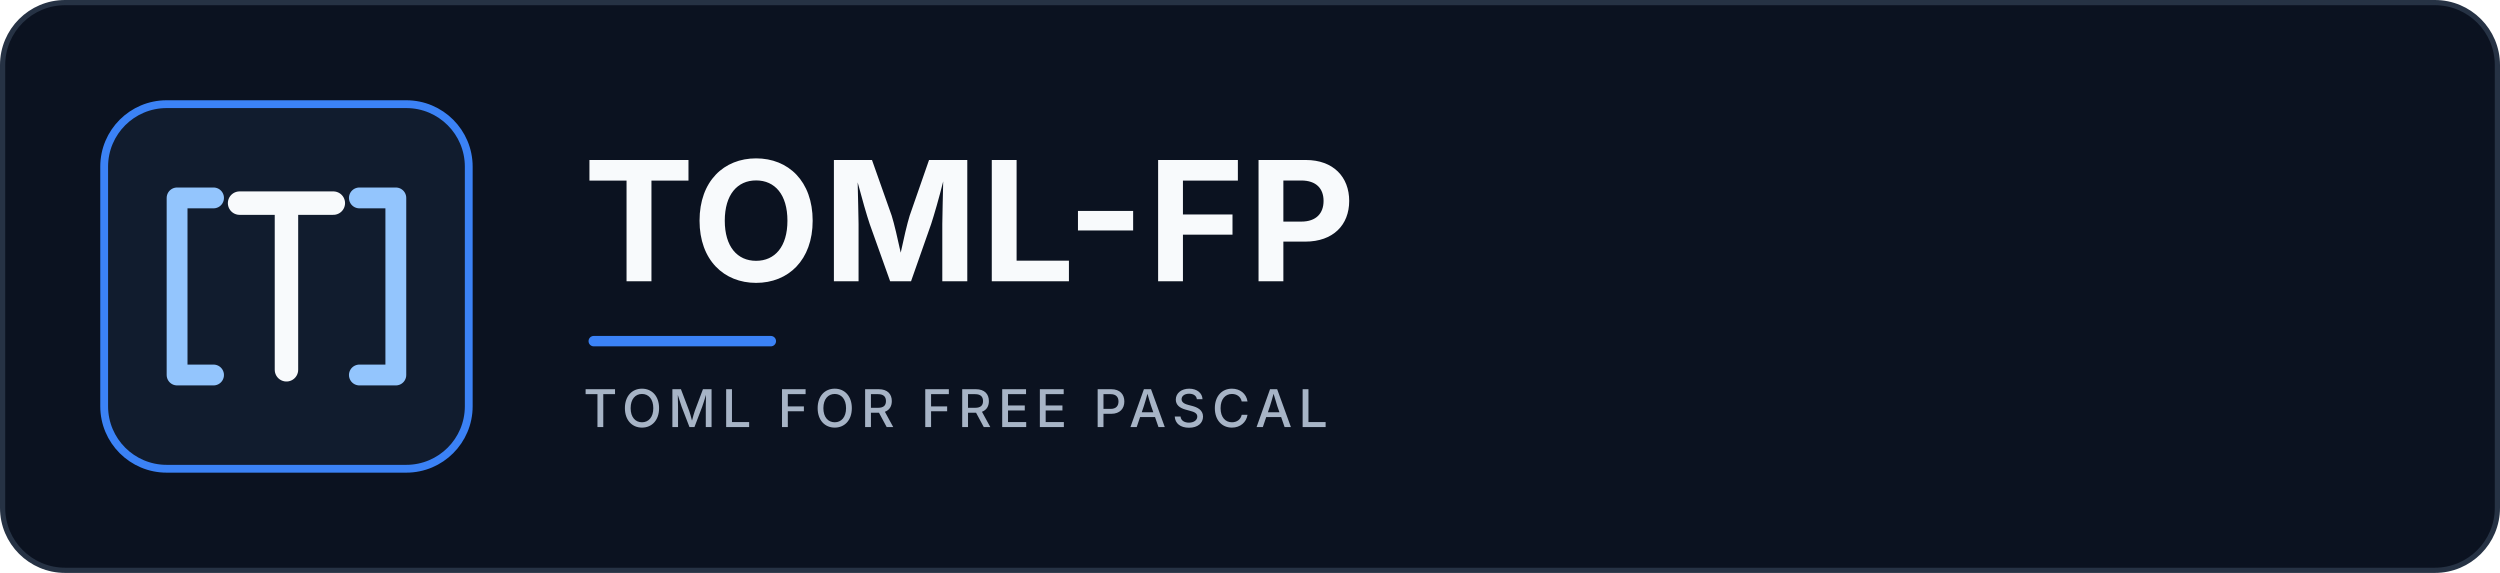
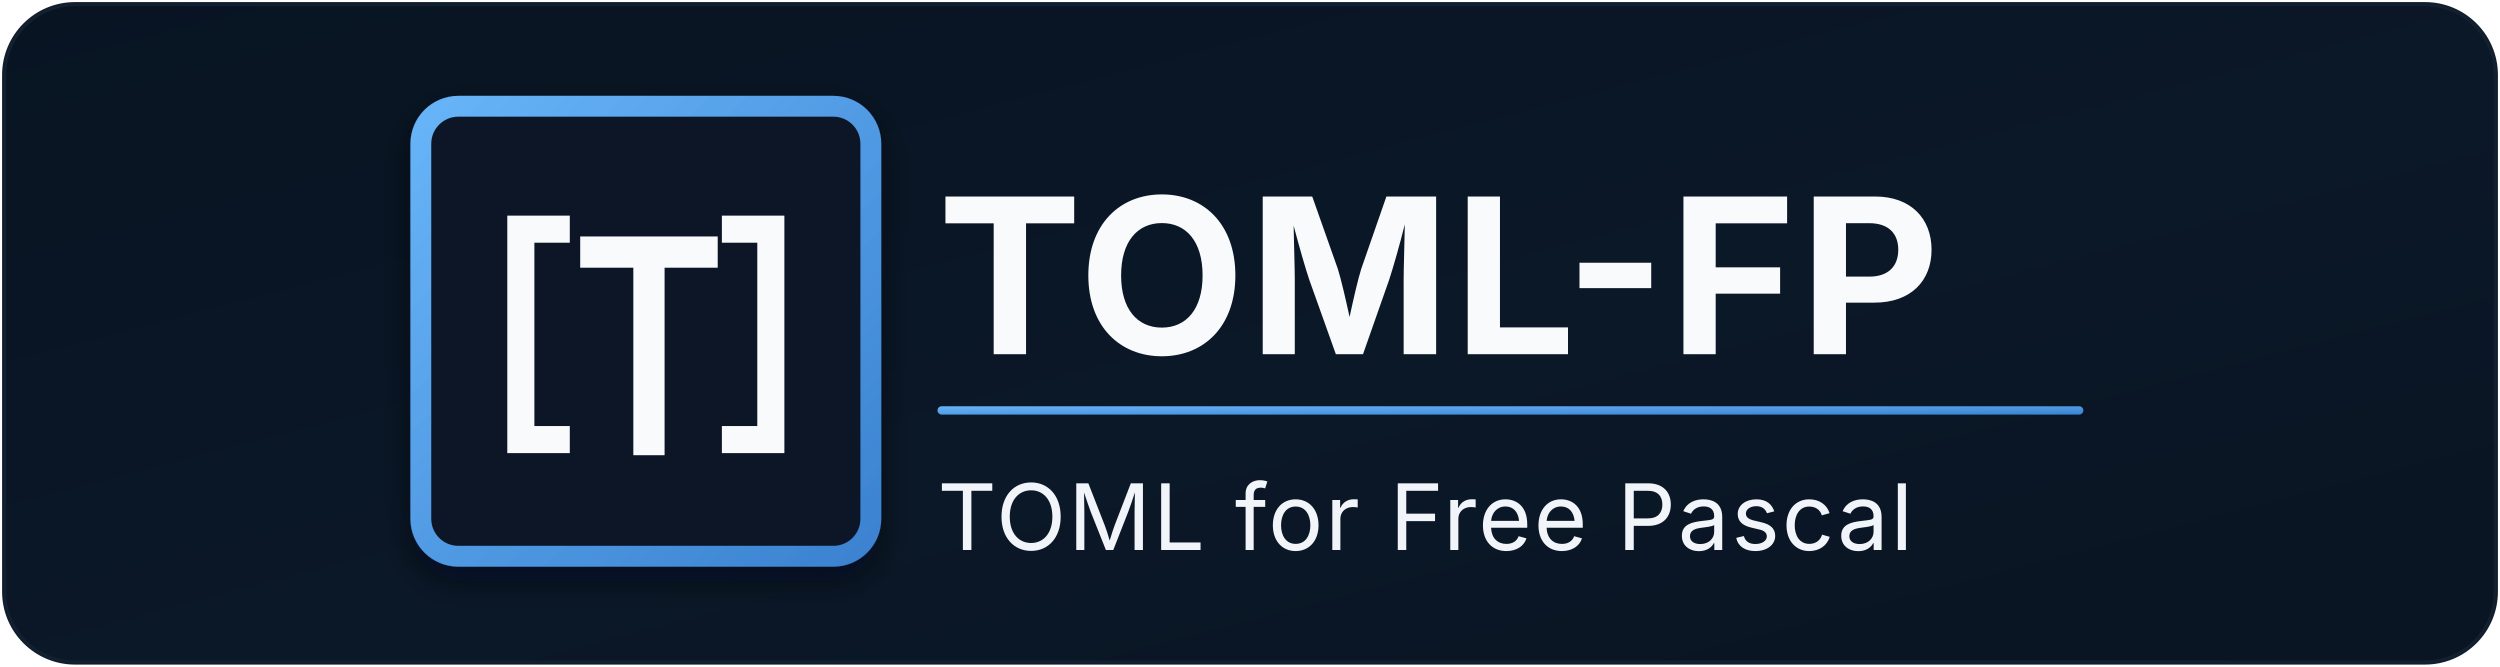
- <svg xmlns="http://www.w3.org/2000/svg" width="960" height="220" viewBox="0 0 960 220" role="img" aria-labelledby="title description">
-   <rect x="1" y="1" width="958" height="218" rx="24" fill="#0b1220" stroke="#263244" stroke-width="2" />
-   <g aria-label="TOML mark">
-     <rect x="40" y="40" width="140" height="140" rx="24" fill="#111c2e" stroke="#3b82f6" stroke-width="3" />
-     <path d="M82 76H68v68h14 M138 76h14v68h-14" fill="none" stroke="#93c5fd" stroke-width="8" stroke-linecap="round" stroke-linejoin="round" />
-     <path d="M92 78h36 M110 78v64" fill="none" stroke="#f8fafc" stroke-width="9" stroke-linecap="round" />
+ <svg xmlns="http://www.w3.org/2000/svg" width="1200" height="320" viewBox="0 0 1200 320" role="img" aria-labelledby="title description">
+   <defs>
+     <linearGradient id="panel" x1="0" y1="0" x2="1" y2="1">
+       <stop offset="0" stop-color="#07111d" />
+       <stop offset="0.55" stop-color="#0a1624" />
+       <stop offset="1" stop-color="#08121d" />
+     </linearGradient>
+     <radialGradient id="panelGlow" cx="0" cy="0" r="1" gradientTransform="translate(340 130) rotate(12) scale(500 240)">
+       <stop offset="0" stop-color="#18314f" stop-opacity="0.34" />
+       <stop offset="1" stop-color="#18314f" stop-opacity="0" />
+     </radialGradient>
+     <linearGradient id="accent" x1="0" y1="0" x2="1" y2="1">
+       <stop offset="0" stop-color="#67b4f8" />
+       <stop offset="1" stop-color="#3b82d0" />
+     </linearGradient>
+     <filter id="markShadow" x="-25%" y="-25%" width="150%" height="150%">
+       <feDropShadow dx="0" dy="7" stdDeviation="8" flood-color="#02060c" flood-opacity="0.5" />
+     </filter>
+   </defs>
+   <rect x="2" y="2" width="1196" height="316" rx="34" fill="url(#panel)" stroke="#111e2d" stroke-width="2" />
+   <rect x="2" y="2" width="1196" height="316" rx="34" fill="url(#panelGlow)" />
+   <g filter="url(#markShadow)" aria-label="TOML mark">
+     <rect x="202" y="51" width="216" height="216" rx="18" fill="#0b1726" stroke="url(#accent)" stroke-width="10" />
+     <path d="M267 110h-17v101h17 M353 110h17v101h-17" fill="none" stroke="#f8fafc" stroke-width="13" stroke-linecap="square" stroke-linejoin="miter" />
+     <path d="M286 121h51 M311.5 121v90" fill="none" stroke="#f8fafc" stroke-width="15" stroke-linecap="square" />
  </g>
-   <text x="224" y="108" fill="#f8fafc" font-family="Inter, Segoe UI, Helvetica Neue, Arial, sans-serif" font-size="64" font-weight="700" letter-spacing="1">TOML-FP</text>
-   <rect x="226" y="129" width="72" height="4" rx="2" fill="#3b82f6" />
-   <text x="224" y="164" fill="#a7b4c6" font-family="Inter, Segoe UI, Helvetica Neue, Arial, sans-serif" font-size="20" font-weight="500" letter-spacing="2.4">TOML FOR FREE PASCAL</text>
+   <text x="450" y="170" fill="#f8fafc" font-family="Inter, Segoe UI, Helvetica Neue, Arial, sans-serif" font-size="104" font-weight="750" letter-spacing="1.5">TOML-FP</text>
+   <rect x="450" y="195" width="550" height="4" rx="2" fill="url(#accent)" />
+   <text x="450" y="264" fill="#f1f5f9" font-family="Inter, Segoe UI, Helvetica Neue, Arial, sans-serif" font-size="44" font-weight="400" letter-spacing="1">TOML for Free Pascal</text>
</svg>
